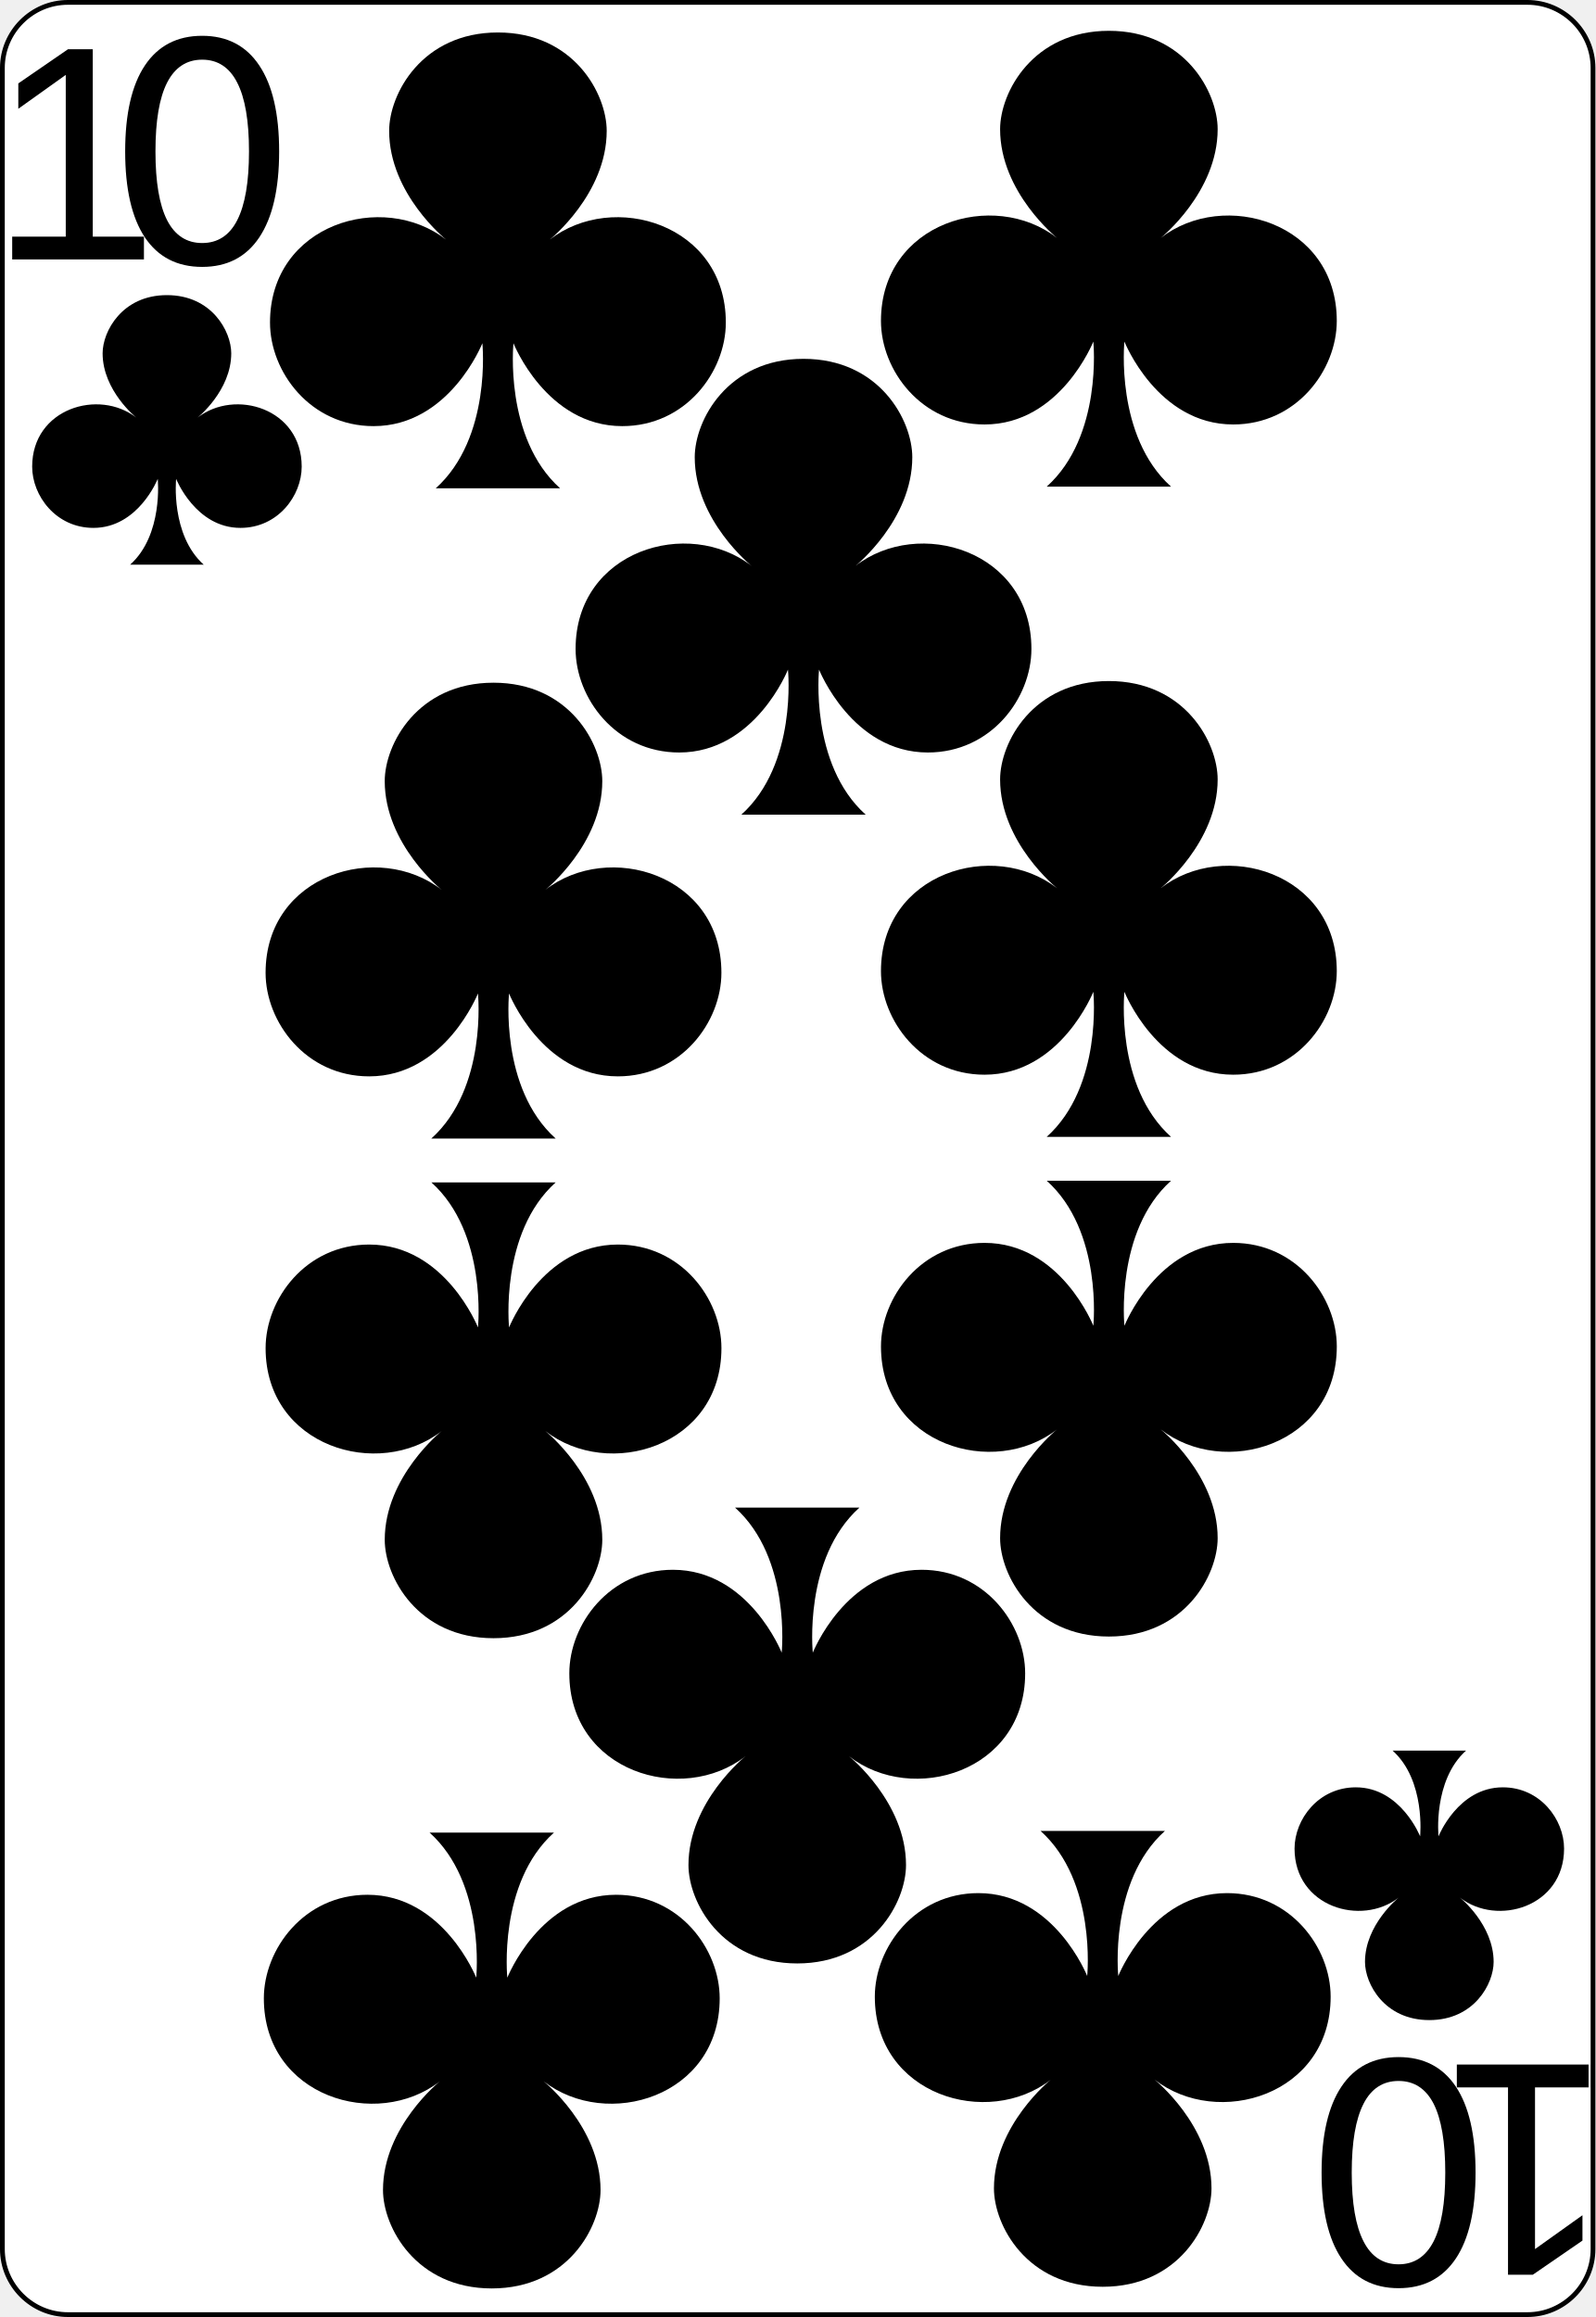
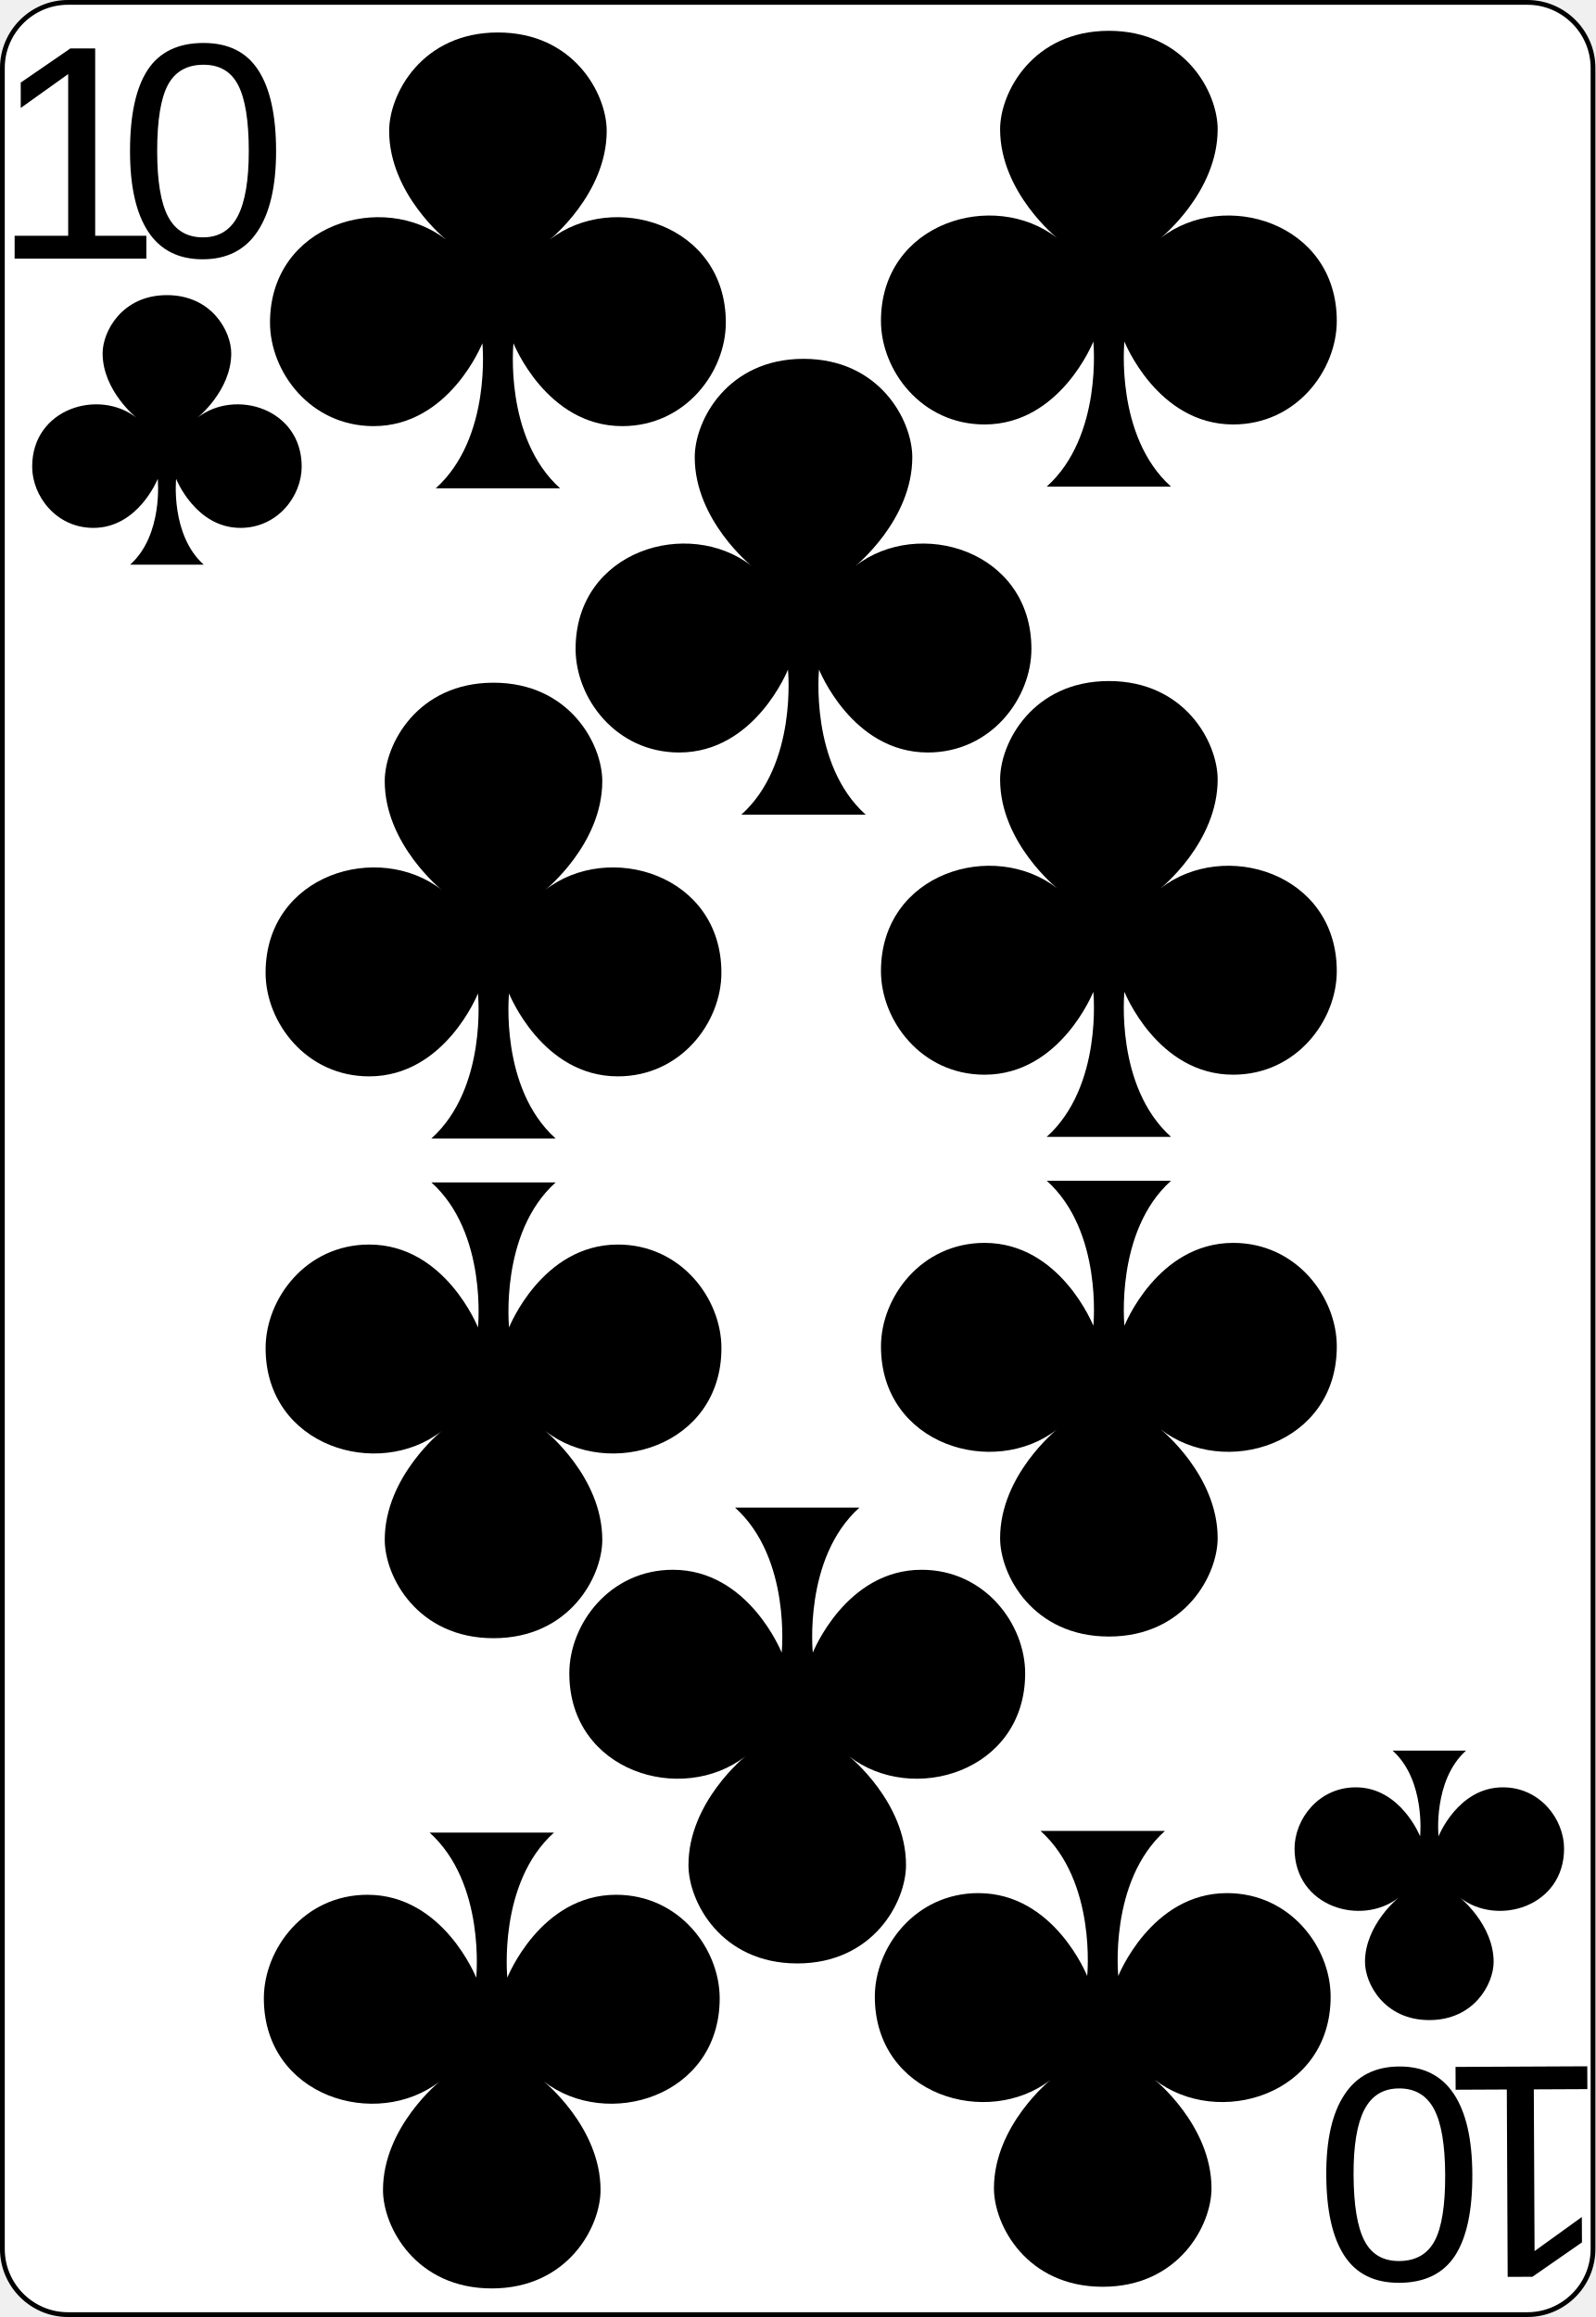
<svg xmlns="http://www.w3.org/2000/svg" xmlns:xlink="http://www.w3.org/1999/xlink" width="167.087pt" height="242.667pt" viewBox="0 0 167.087 242.667" xml:space="preserve" id="svg2" version="1.1">
  <defs id="defs41">
    <radialGradient xlink:href="#linearGradient2984" id="radialGradient3760" cx="48.231" cy="18.138" fx="48.231" fy="18.138" r="9.5" gradientUnits="userSpaceOnUse" gradientTransform="matrix(-1.560526,0.01828294,-0.02684055,-2.290953,123.9838,58.80911)" />
    <linearGradient id="linearGradient2984">
      <stop style="stop-color:#000000;stop-opacity:1;" offset="0" id="stop2986" />
      <stop style="stop-color:#000000;stop-opacity:0.656;" offset="1" id="stop2988" />
    </linearGradient>
    <radialGradient xlink:href="#linearGradient3784" id="radialGradient3792" cx="171.487" cy="511.223" fx="171.487" fy="511.223" r="81.903" gradientTransform="matrix(1.152989,-0.6739155,0.3948202,0.6754904,-233.6326,270.4008)" gradientUnits="userSpaceOnUse" />
    <linearGradient id="linearGradient3784">
      <stop style="stop-color:#ffffff;stop-opacity:0.534;" offset="0" id="stop3786" />
      <stop style="stop-color:#000000;stop-opacity:0;" offset="1" id="stop3788" />
    </linearGradient>
    <radialGradient r="81.903" fy="511.223" fx="171.487" cy="511.223" cx="171.487" gradientTransform="matrix(1.152989,-0.6739155,0.3948202,0.6754904,-233.6326,270.4008)" gradientUnits="userSpaceOnUse" id="radialGradient3855" xlink:href="#linearGradient3784-4" />
    <linearGradient id="linearGradient3784-4">
      <stop style="stop-color:#ffffff;stop-opacity:0.519;" offset="0" id="stop3786-8" />
      <stop style="stop-color:#000000;stop-opacity:0;" offset="1" id="stop3788-6" />
    </linearGradient>
    <radialGradient r="81.903" fy="461.841" fx="181.694" cy="461.841" cx="181.694" gradientTransform="matrix(1.152989,-0.6739155,0.3948202,0.6754904,-233.6326,270.4008)" gradientUnits="userSpaceOnUse" id="radialGradient3916" xlink:href="#linearGradient3784-3" />
    <linearGradient id="linearGradient3784-3">
      <stop style="stop-color:#ffffff;stop-opacity:0.702;" offset="0" id="stop3786-86" />
      <stop style="stop-color:#000000;stop-opacity:0;" offset="1" id="stop3788-2" />
    </linearGradient>
  </defs>
  <g id="Layer_x0020_1" style="fill-rule:nonzero;clip-rule:nonzero;stroke:#000000;stroke-miterlimit:4;">
    <path style="fill:#FFFFFF;stroke-width:0.5;" d="M166.837,235.548c0,3.777-3.087,6.869-6.871,6.869H7.111c-3.775,0-6.861-3.092-6.861-6.869V7.12C0.25,3.343,3.336,0.25,7.111,0.25h152.855    c3.784,0,6.871,3.093,6.871,6.87v228.428z" id="path5" />
    <g style="stroke:none;" id="g7">
      <g id="g9">
				
			</g>
    </g>
    <g id="g15">
			
		</g>
    <g id="g19">
			
		</g>
    <g style="stroke:none;" id="g23">
      <g id="g25">
				
			</g>
    </g>
    <g style="stroke:none;" id="g31">
      <g id="g33">
				
			</g>
    </g>
  </g>
  <g transform="matrix(1.485651,0,0,1.485651,-54.02466,10.01807)" id="layer1-1-4">
    <path id="cl-9" d="m 50.291,22.698 c 0,0 2.375,-1.9 2.375,-4.534 0,-1.542 -1.369,-4.102 -4.534,-4.102 -3.165,0 -4.534,2.561 -4.534,4.102 0,2.634 2.375,4.534 2.375,4.534 -2.638,-2.055 -7.341,-0.652 -7.341,3.455 0,2.056 1.68,4.318 4.318,4.318 3.165,0 4.534,-3.455 4.534,-3.455 0,0 0.402,3.938 -1.943,6.046 h 5.182 c -2.345,-2.107 -1.943,-6.046 -1.943,-6.046 0,0 1.369,3.455 4.534,3.455 2.639,0 4.318,-2.263 4.318,-4.318 0,-4.107 -4.703,-5.51 -7.341,-3.455 z" style="fill:#000000" />
  </g>
  <g transform="matrix(-1.485651,0,0,-1.485651,221.1992,232.4618)" id="layer1-1-4-1">
    <path id="cl-9-7" d="m 50.291,22.698 c 0,0 2.375,-1.9 2.375,-4.534 0,-1.542 -1.369,-4.102 -4.534,-4.102 -3.165,0 -4.534,2.561 -4.534,4.102 0,2.634 2.375,4.534 2.375,4.534 -2.638,-2.055 -7.341,-0.652 -7.341,3.455 0,2.056 1.68,4.318 4.318,4.318 3.165,0 4.534,-3.455 4.534,-3.455 0,0 0.402,3.938 -1.943,6.046 h 5.182 c -2.345,-2.107 -1.943,-6.046 -1.943,-6.046 0,0 1.369,3.455 4.534,3.455 2.639,0 4.318,-2.263 4.318,-4.318 0,-4.107 -4.703,-5.51 -7.341,-3.455 z" style="fill:#000000" />
  </g>
  <path style="fill:#000000" d="m 57.573,25.1 c 0,0 5.967,-4.774 5.967,-11.392 0,-3.874 -3.44,-10.307 -11.392,-10.307 -7.952,0 -11.392,6.435 -11.392,10.307 0,6.618 5.967,11.392 5.967,11.392 -6.628,-5.163 -18.445,-1.638 -18.445,8.681 0,5.166 4.221,10.849 10.849,10.849 7.952,0 11.392,-8.681 11.392,-8.681 0,0 1.01,9.895 -4.882,15.191 h 13.02 c -5.892,-5.294 -4.882,-15.191 -4.882,-15.191 0,0 3.44,8.681 11.392,8.681 6.631,0 10.849,-5.686 10.849,-10.849 0,-10.319 -11.817,-13.844 -18.445,-8.681 z" id="cl-9-8" />
  <path style="fill:#000000" d="m 57.11,93.201 c 0,0 5.967,-4.774 5.967,-11.392 0,-3.874 -3.44,-10.307 -11.392,-10.307 -7.952,0 -11.392,6.435 -11.392,10.307 0,6.618 5.967,11.392 5.967,11.392 -6.628,-5.163 -18.445,-1.638 -18.445,8.681 0,5.166 4.221,10.849 10.849,10.849 7.952,0 11.392,-8.681 11.392,-8.681 0,0 1.01,9.895 -4.882,15.191 h 13.02 c -5.892,-5.294 -4.882,-15.191 -4.882,-15.191 0,0 3.44,8.681 11.392,8.681 6.631,0 10.849,-5.686 10.849,-10.849 0,-10.319 -11.817,-13.844 -18.445,-8.681 z" id="cl-9-8-0" />
  <path style="fill:#000000" d="m 121.558,24.926 c 0,0 5.967,-4.774 5.967,-11.392 0,-3.874 -3.44,-10.307 -11.392,-10.307 -7.952,0 -11.392,6.435 -11.392,10.307 0,6.618 5.967,11.392 5.967,11.392 -6.628,-5.163 -18.445,-1.638 -18.445,8.681 0,5.166 4.221,10.849 10.849,10.849 7.952,0 11.392,-8.681 11.392,-8.681 0,0 1.01,9.895 -4.882,15.191 h 13.02 c -5.892,-5.294 -4.882,-15.191 -4.882,-15.191 0,0 3.44,8.681 11.392,8.681 6.631,0 10.849,-5.686 10.849,-10.849 0,-10.319 -11.817,-13.844 -18.445,-8.681 z" id="cl-9-8-9" />
  <path style="fill:#000000" d="m 121.558,93.027 c 0,0 5.967,-4.774 5.967,-11.392 0,-3.874 -3.44,-10.307 -11.392,-10.307 -7.952,0 -11.392,6.435 -11.392,10.307 0,6.618 5.967,11.392 5.967,11.392 -6.628,-5.163 -18.445,-1.638 -18.445,8.681 0,5.166 4.221,10.849 10.849,10.849 7.952,0 11.392,-8.681 11.392,-8.681 0,0 1.01,9.895 -4.882,15.191 h 13.02 c -5.892,-5.294 -4.882,-15.191 -4.882,-15.191 0,0 3.44,8.681 11.392,8.681 6.631,0 10.849,-5.686 10.849,-10.849 0,-10.319 -11.817,-13.844 -18.445,-8.681 z" id="cl-9-8-0-4" />
  <path style="fill:#000000" d="m 89.577,59.281 c 0,0 5.967,-4.774 5.967,-11.392 0,-3.874 -3.44,-10.307 -11.392,-10.307 -7.952,0 -11.392,6.435 -11.392,10.307 0,6.618 5.967,11.392 5.967,11.392 -6.628,-5.163 -18.445,-1.638 -18.445,8.681 0,5.166 4.221,10.849 10.849,10.849 7.952,0 11.392,-8.681 11.392,-8.681 0,0 1.01,9.895 -4.882,15.191 h 13.02 c -5.892,-5.294 -4.882,-15.191 -4.882,-15.191 0,0 3.44,8.681 11.392,8.681 6.631,0 10.849,-5.686 10.849,-10.849 0,-10.319 -11.817,-13.844 -18.445,-8.681 z" id="cl-9-8-8" />
  <path style="fill:#000000" d="m 110.063,217.802 c 0,0 -5.967,4.774 -5.967,11.392 0,3.874 3.44,10.307 11.392,10.307 7.952,0 11.392,-6.435 11.392,-10.307 0,-6.618 -5.967,-11.392 -5.967,-11.392 6.628,5.163 18.445,1.638 18.445,-8.681 0,-5.166 -4.221,-10.849 -10.849,-10.849 -7.952,0 -11.392,8.681 -11.392,8.681 0,0 -1.01,-9.895 4.882,-15.191 h -13.02 c 5.892,5.294 4.882,15.191 4.882,15.191 0,0 -3.44,-8.681 -11.392,-8.681 -6.631,0 -10.849,5.686 -10.849,10.849 0,10.319 11.817,13.844 18.445,8.681 z" id="cl-9-8-4" />
  <path style="fill:#000000" d="m 110.708,149.701 c 0,0 -5.967,4.774 -5.967,11.392 0,3.874 3.44,10.307 11.392,10.307 7.952,0 11.392,-6.435 11.392,-10.307 0,-6.618 -5.967,-11.392 -5.967,-11.392 6.628,5.163 18.445,1.638 18.445,-8.681 0,-5.166 -4.221,-10.849 -10.849,-10.849 -7.952,0 -11.392,8.681 -11.392,8.681 0,0 -1.01,-9.895 4.882,-15.191 h -13.02 c 5.892,5.294 4.882,15.191 4.882,15.191 0,0 -3.44,-8.681 -11.392,-8.681 -6.631,0 -10.849,5.686 -10.849,10.849 0,10.319 11.817,13.844 18.445,8.681 z" id="cl-9-8-0-2" />
  <path style="fill:#000000" d="m 46.078,217.976 c 0,0 -5.967,4.774 -5.967,11.392 0,3.874 3.44,10.307 11.392,10.307 7.952,0 11.392,-6.435 11.392,-10.307 0,-6.618 -5.967,-11.392 -5.967,-11.392 6.628,5.163 18.445,1.638 18.445,-8.681 0,-5.166 -4.221,-10.849 -10.849,-10.849 -7.952,0 -11.392,8.681 -11.392,8.681 0,0 -1.01,-9.895 4.882,-15.191 H 44.992 c 5.892,5.294 4.882,15.191 4.882,15.191 0,0 -3.44,-8.681 -11.392,-8.681 -6.631,0 -10.849,5.686 -10.849,10.849 0,10.319 11.817,13.844 18.445,8.681 z" id="cl-9-8-9-6" />
  <path style="fill:#000000" d="m 46.261,149.875 c 0,0 -5.967,4.774 -5.967,11.392 0,3.874 3.44,10.307 11.392,10.307 7.952,0 11.392,-6.435 11.392,-10.307 0,-6.618 -5.967,-11.392 -5.967,-11.392 6.628,5.163 18.445,1.638 18.445,-8.681 0,-5.166 -4.221,-10.849 -10.849,-10.849 -7.952,0 -11.392,8.681 -11.392,8.681 0,0 -1.01,-9.895 4.882,-15.191 H 45.176 c 5.892,5.294 4.882,15.191 4.882,15.191 0,0 -3.44,-8.681 -11.392,-8.681 -6.631,0 -10.849,5.686 -10.849,10.849 0,10.319 11.817,13.844 18.445,8.681 z" id="cl-9-8-0-4-9" />
-   <text xml:space="preserve" style="font-size:32px;font-style:normal;font-weight:normal;line-height:125%;letter-spacing:0px;word-spacing:0px;fill:#000000;fill-opacity:1;stroke:none;font-family:Bitstream Vera Sans" x="-1.162" y="27.17" id="text3788">
-     <tspan id="tspan3790" x="-1.162" y="27.17" style="font-style:normal;font-variant:normal;font-weight:normal;font-stretch:normal;font-family:Arial;-inkscape-font-specification:Arial">1</tspan>
+   <path style="fill:#000000" d="m 78.07,183.938 c 0,0 -5.967,4.774 -5.967,11.392 0,3.874 3.44,10.307 11.392,10.307 7.952,0 11.392,-6.435 11.392,-10.307 0,-6.618 -5.967,-11.392 -5.967,-11.392 6.628,5.163 18.445,1.638 18.445,-8.681 0,-5.166 -4.221,-10.849 -10.849,-10.849 -7.952,0 -11.392,8.681 -11.392,8.681 0,0 -1.01,-9.895 4.882,-15.191 H 76.984 c 5.892,5.294 4.882,15.191 4.882,15.191 0,0 -3.44,-8.681 -11.392,-8.681 -6.631,0 -10.849,5.686 -10.849,10.849 0,10.319 11.817,13.844 18.445,8.681 z" id="cl-9-8-8-8" />
+   <text xml:space="preserve" style="font-style:normal;font-weight:normal;line-height:0%;font-family:'Bitstream Vera Sans';letter-spacing:0px;word-spacing:0px;fill:#000000;fill-opacity:1;stroke:none" x="-0.906" y="27.086" id="text3788-6">
+     <tspan id="tspan3790-7" x="-0.906" y="27.086" style="font-style:normal;font-variant:normal;font-weight:normal;font-stretch:normal;font-size:32px;line-height:1.25;font-family:Arial;-inkscape-font-specification:Arial;fill:#000000;fill-opacity:1">1</tspan>
  </text>
-   <text xml:space="preserve" style="font-size:32px;font-style:normal;font-weight:normal;line-height:125%;letter-spacing:0px;word-spacing:0px;fill:#000000;fill-opacity:1;stroke:none;font-family:Bitstream Vera Sans" x="11" y="27.499" id="text3038">
-     <tspan id="tspan3040" x="11" y="27.499">0</tspan>
+   <text xml:space="preserve" style="font-style:normal;font-weight:normal;line-height:0%;font-family:'Bitstream Vera Sans';letter-spacing:0px;word-spacing:0px;fill:#000000;fill-opacity:1;stroke:none" x="12.368" y="26.844" id="text3788-43">
+     <tspan id="tspan3790-1" x="12.368" y="26.844" style="font-style:normal;font-variant:normal;font-weight:normal;font-stretch:normal;font-size:32px;line-height:1.25;font-family:Arial;-inkscape-font-specification:Arial;fill:#000000;fill-opacity:1">0</tspan>
  </text>
-   <path style="fill:#000000" d="m 78.07,183.938 c 0,0 -5.967,4.774 -5.967,11.392 0,3.874 3.44,10.307 11.392,10.307 7.952,0 11.392,-6.435 11.392,-10.307 0,-6.618 -5.967,-11.392 -5.967,-11.392 6.628,5.163 18.445,1.638 18.445,-8.681 0,-5.166 -4.221,-10.849 -10.849,-10.849 -7.952,0 -11.392,8.681 -11.392,8.681 0,0 -1.01,-9.895 4.882,-15.191 H 76.984 c 5.892,5.294 4.882,15.191 4.882,15.191 0,0 -3.44,-8.681 -11.392,-8.681 -6.631,0 -10.849,5.686 -10.849,10.849 0,10.319 11.817,13.844 18.445,8.681 z" id="cl-9-8-8-8" />
-   <text xml:space="preserve" style="font-size:32px;font-style:normal;font-weight:normal;line-height:125%;letter-spacing:0px;word-spacing:0px;fill:#000000;fill-opacity:1;stroke:none;font-family:Bitstream Vera Sans" x="-168.809" y="-216.226" id="text3788-0" transform="scale(-1,-1)">
-     <tspan id="tspan3790-6" x="-168.809" y="-216.226" style="font-style:normal;font-variant:normal;font-weight:normal;font-stretch:normal;font-family:Arial;-inkscape-font-specification:Arial">1</tspan>
+   <text xml:space="preserve" style="font-style:normal;font-weight:normal;line-height:0%;font-family:'Bitstream Vera Sans';letter-spacing:0px;word-spacing:0px;fill:#000000;fill-opacity:1;stroke:none" x="-167.674" y="-217.173" id="text3788-6-2" transform="rotate(179.7367)">
+     <tspan id="tspan3790-7-7" x="-167.674" y="-217.173" style="font-style:normal;font-variant:normal;font-weight:normal;font-stretch:normal;font-size:32px;line-height:1.25;font-family:Arial;-inkscape-font-specification:Arial;fill:#000000;fill-opacity:1">1</tspan>
  </text>
-   <text xml:space="preserve" style="font-size:32px;font-style:normal;font-weight:normal;line-height:125%;letter-spacing:0px;word-spacing:0px;fill:#000000;fill-opacity:1;stroke:none;font-family:Bitstream Vera Sans" x="-156.646" y="-215.897" id="text3038-8" transform="scale(-1,-1)">
-     <tspan id="tspan3040-9" x="-156.646" y="-215.897">0</tspan>
+   <text xml:space="preserve" style="font-style:normal;font-weight:normal;line-height:0%;font-family:'Bitstream Vera Sans';letter-spacing:0px;word-spacing:0px;fill:#000000;fill-opacity:1;stroke:none" x="-154.4" y="-217.416" id="text3788-43-0" transform="rotate(179.7367)">
+     <tspan id="tspan3790-1-9" x="-154.4" y="-217.416" style="font-style:normal;font-variant:normal;font-weight:normal;font-stretch:normal;font-size:32px;line-height:1.25;font-family:Arial;-inkscape-font-specification:Arial;fill:#000000;fill-opacity:1">0</tspan>
  </text>
</svg>
